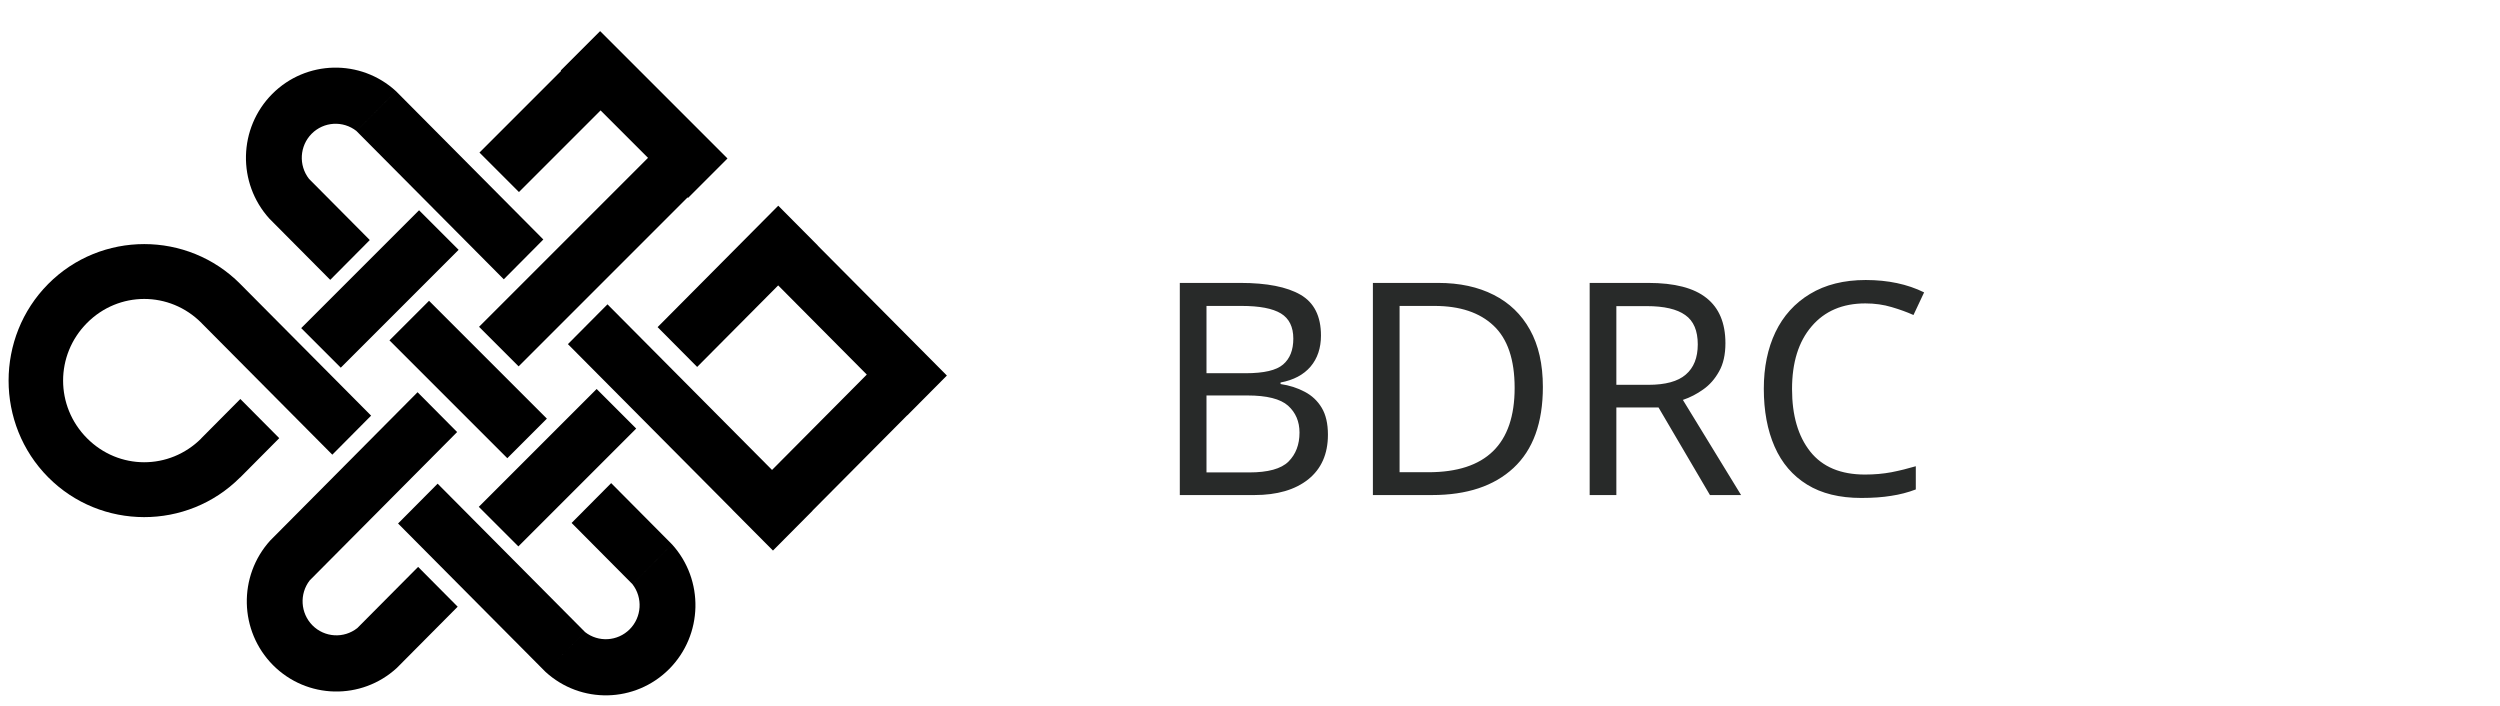
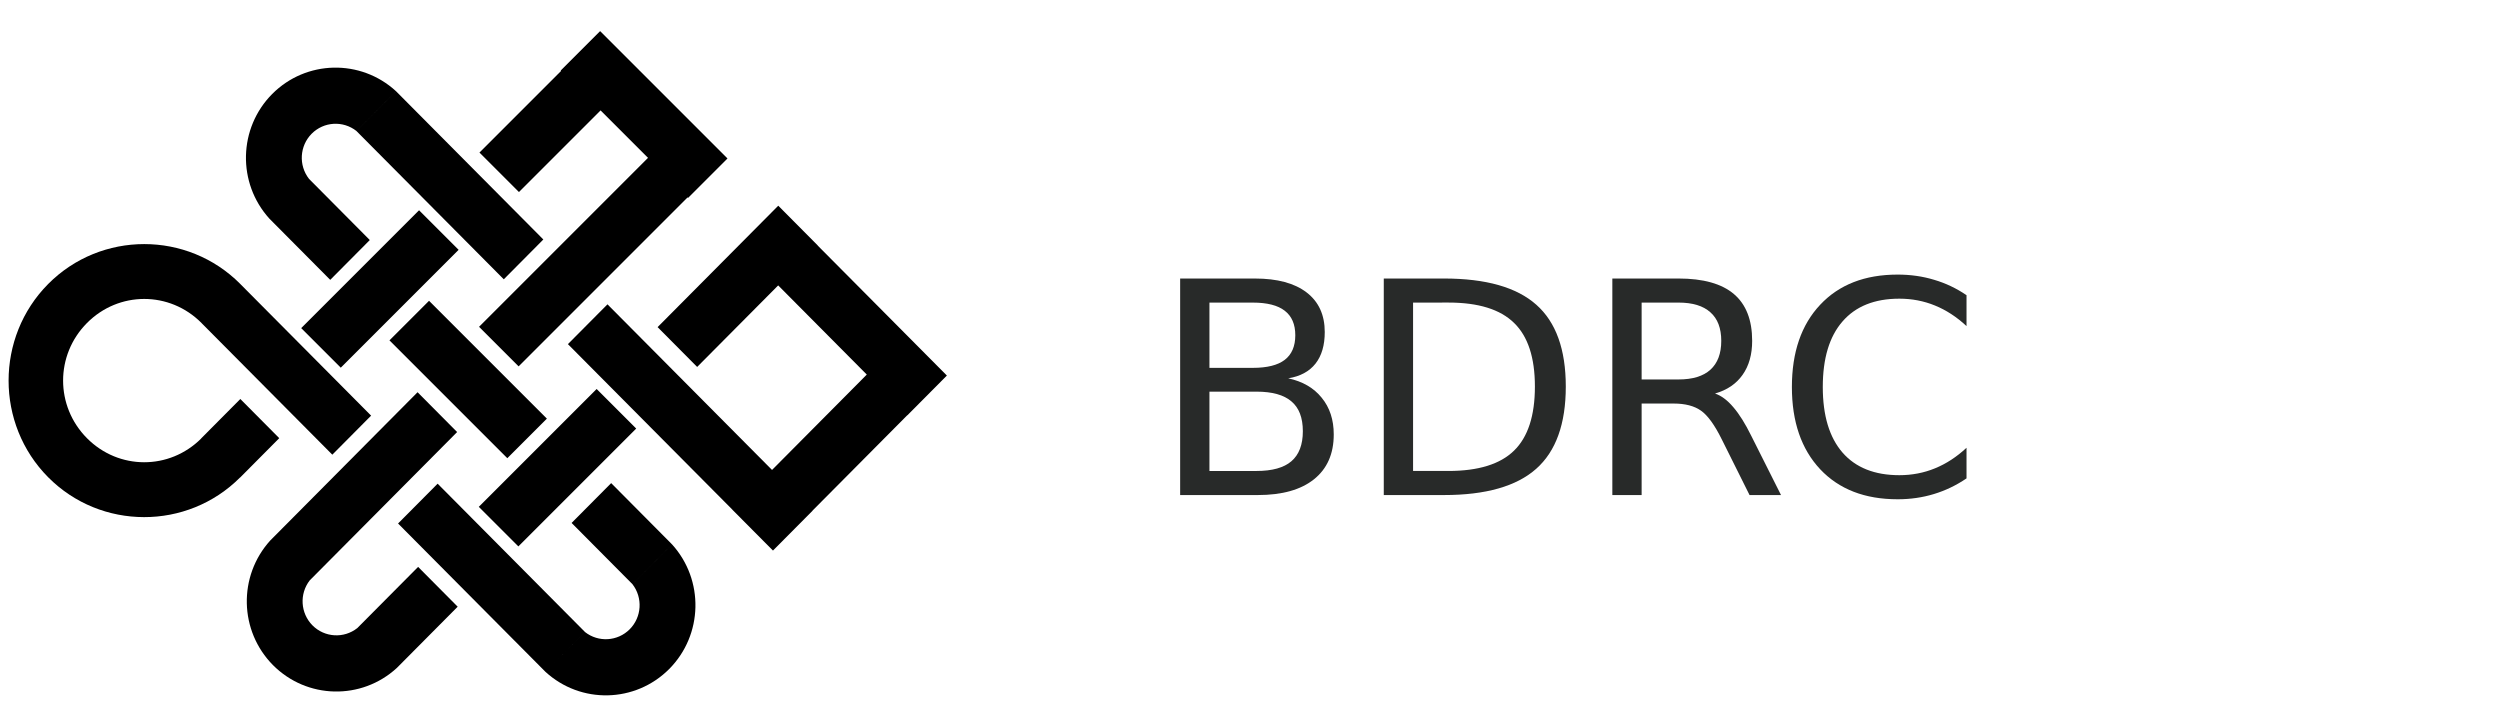
- <svg xmlns="http://www.w3.org/2000/svg" width="202px" height="57px" viewBox="0 0 202 57" version="1.1">
-   <defs />
+ <svg xmlns="http://www.w3.org/2000/svg" width="202px" height="57px" viewBox="0 0 202 57" version="1.1" id="svg26">
+   <defs id="defs6" />
  <g id="logo-bdrc---mirador" stroke="none" stroke-width="1" fill="none" fill-rule="evenodd">
    <g id="g10" transform="translate(39, 28.5) scale(-1, 1) rotate(-180) translate(-39, -28.5) " fill="#000000" fill-rule="nonzero">
      <g id="g6037" transform="translate(0.066372, 0.197457)">
        <rect id="rect6039" transform="translate(37.7621, 26.1394) scale(-1, 1) rotate(-45) translate(-37.7621, -26.1394) " x="35.502" y="19.406" width="4.521" height="13.467" />
        <rect id="rect6041" transform="translate(44.9787, 19.01291) scale(-1, 1) rotate(45) translate(-44.9787, -19.01291) " x="42.718" y="12.279" width="4.521" height="13.467" />
        <rect id="rect6043" transform="translate(30.63047, 33.45337) scale(-1, 1) rotate(45) translate(-30.63047, -33.45337) " x="28.37" y="26.72" width="4.521" height="13.467" />
        <path d="M24.964,9.912 L21.768,13.129 L33.673,25.111 L36.869,21.893 L24.964,9.912 Z M21.991,3.061 C24.731,0.307 29.137,0.206 31.998,2.833 L28.8,6.051 C27.712,5.195 26.159,5.29 25.182,6.272 C24.206,7.257 24.112,8.818 24.963,9.913 L21.768,13.129 C19.16,10.251 19.258,5.819 21.991,3.061 Z M31.998,2.833 L28.801,6.05 L33.718,10.998 L36.914,7.781 L31.998,2.833 Z" id="path6045" />
        <path d="M28.734,46.216 L31.931,49.433 L43.835,37.452 L40.639,34.235 L28.734,46.216 Z M21.927,49.209 C19.19,46.452 19.09,42.016 21.7,39.137 L24.898,42.356 C24.047,43.451 24.141,45.014 25.117,45.998 C26.095,46.98 27.647,47.074 28.735,46.218 L31.93,49.434 C29.071,52.058 24.667,51.959 21.927,49.209 Z M21.7,39.137 L24.897,42.355 L29.813,37.407 L26.616,34.19 L21.7,39.137 Z" id="path6047" />
        <polygon id="path6049" points="62.817 40.182 53.068 30.371 56.264 27.154 62.811 33.742 69.97 26.537 62.314 18.831 49.017 32.213 45.821 28.997 59.118 15.615 59.115 15.612 62.383 12.323 62.386 12.326 62.392 12.319 65.588 15.536 65.582 15.542 73.238 23.248 73.245 23.242 76.441 26.458 66.007 36.959 66.013 36.965" />
        <g id="g6051" transform="translate(45.37272, 40.81219) rotate(-45) translate(-45.37272, -40.81219) translate(37.37272, 28.31219)">
          <rect id="rect6053" transform="translate(7.90386, 21.93418) scale(-1, 1) rotate(-90) translate(-7.90386, -21.93418) " x="5.652" y="14.657" width="4.505" height="14.553" />
          <rect id="rect6055" transform="translate(2.928937, 17.08685) scale(-1, 1) rotate(-180) translate(-2.928937, -17.08685) " x="0.673" y="10.353" width="4.512" height="13.467" />
          <rect id="rect6057" transform="translate(12.86499, 12.09319) scale(-1, 1) rotate(-180) translate(-12.86499, -12.09319) " x="10.605" y="0.374" width="4.521" height="23.437" />
        </g>
        <path d="M47.198,5.74 L44.002,2.523 L32.097,14.504 L35.294,17.721 L47.198,5.74 Z M54.006,2.748 C56.742,5.505 56.842,9.94 54.233,12.819 L51.035,9.601 C51.885,8.505 51.791,6.943 50.815,5.959 C49.837,4.977 48.285,4.882 47.197,5.738 L44.002,2.523 C46.861,-0.102 51.265,-0.003 54.006,2.748 Z M54.232,12.819 L51.035,9.602 L46.119,14.549 L49.316,17.767 L54.232,12.819 Z" id="path6059" />
        <path d="M19.348,33.859 C15.081,38.154 8.096,38.154 3.829,33.859 C-0.438,29.564 -0.44,22.534 3.828,18.239 C8.087,13.952 15.058,13.946 19.327,18.218 L19.331,18.213 L22.497,21.399 L19.353,24.564 L16.187,21.378 L16.192,21.373 C13.617,18.806 9.529,18.812 6.963,21.394 C4.389,23.984 4.389,28.116 6.963,30.706 C9.536,33.295 13.641,33.295 16.214,30.706 C16.222,30.697 16.229,30.689 16.237,30.68 C16.238,30.678 16.24,30.677 16.241,30.675 L26.785,20.064 L29.919,23.219 L19.37,33.835 L19.37,33.834 C19.362,33.843 19.355,33.852 19.347,33.86 L19.348,33.859 Z" id="path6061" />
      </g>
    </g>
-     <text id="BDRC" font-family="NotoSans-Medium, Noto Sans" font-size="24" font-weight="400" fill="#111312" fill-opacity="0.9">
-       <tspan x="93" y="40">BDRC</tspan>
-     </text>
+     <g aria-label="BDRC" style="font-weight:400;font-size:24px;font-family:NotoSans-Medium, 'Noto Sans';fill:#111312;fill-opacity:0.9" id="BDRC">
+       <path d="m 97.723,31.645 v 6.41 h 3.797 q 1.91,0 2.824,-0.785 0.926,-0.797 0.926,-2.426 0,-1.641 -0.926,-2.414 -0.914,-0.785 -2.824,-0.785 z m 0,-7.195 v 5.273 h 3.504 q 1.734,0 2.578,-0.645 0.855,-0.656 0.855,-1.992 0,-1.324 -0.855,-1.98 -0.844,-0.656 -2.578,-0.656 z m -2.367,-1.945 h 6.047 q 2.707,0 4.172,1.125 1.465,1.125 1.465,3.199 0,1.605 -0.75,2.555 -0.75,0.949 -2.203,1.184 1.746,0.375 2.707,1.57 0.973,1.184 0.973,2.965 0,2.344 -1.594,3.621 Q 104.578,40 101.637,40 h -6.281 z" style="" id="path70" />
+       <path d="m 114.176,24.449 v 13.605 h 2.859 q 3.621,0 5.297,-1.641 1.688,-1.641 1.688,-5.18 0,-3.516 -1.688,-5.145 -1.676,-1.641 -5.297,-1.641 z m -2.367,-1.945 h 4.863 q 5.086,0 7.465,2.121 2.379,2.109 2.379,6.609 0,4.523 -2.391,6.645 Q 121.734,40 116.672,40 h -4.863 z" style="" id="path72" />
+       <path d="m 138.574,31.797 q 0.762,0.258 1.477,1.102 0.727,0.844 1.453,2.32 L 143.906,40 h -2.543 L 139.125,35.512 q -0.867,-1.758 -1.688,-2.332 -0.809,-0.574 -2.215,-0.574 h -2.578 V 40 h -2.367 V 22.504 h 5.344 q 3,0 4.477,1.254 1.477,1.254 1.477,3.785 0,1.652 -0.773,2.742 -0.762,1.09 -2.227,1.512 z m -5.93,-7.348 v 6.211 h 2.977 q 1.711,0 2.578,-0.785 0.879,-0.797 0.879,-2.332 0,-1.535 -0.879,-2.309 -0.867,-0.785 -2.578,-0.785 z" style="" id="path74" />
+       <path d="m 158.895,23.852 v 2.496 q -1.195,-1.113 -2.555,-1.664 -1.348,-0.551 -2.871,-0.551 -3,0 -4.594,1.84 -1.594,1.828 -1.594,5.297 0,3.457 1.594,5.297 1.594,1.828 4.594,1.828 1.523,0 2.871,-0.551 1.359,-0.551 2.555,-1.664 v 2.473 q -1.242,0.844 -2.637,1.266 -1.383,0.422 -2.93,0.422 -3.973,0 -6.258,-2.426 -2.285,-2.438 -2.285,-6.645 0,-4.219 2.285,-6.645 2.285,-2.438 6.258,-2.438 1.57,0 2.953,0.422 1.395,0.41 2.613,1.242 z" style="" id="path76" />
+     </g>
  </g>
</svg>
